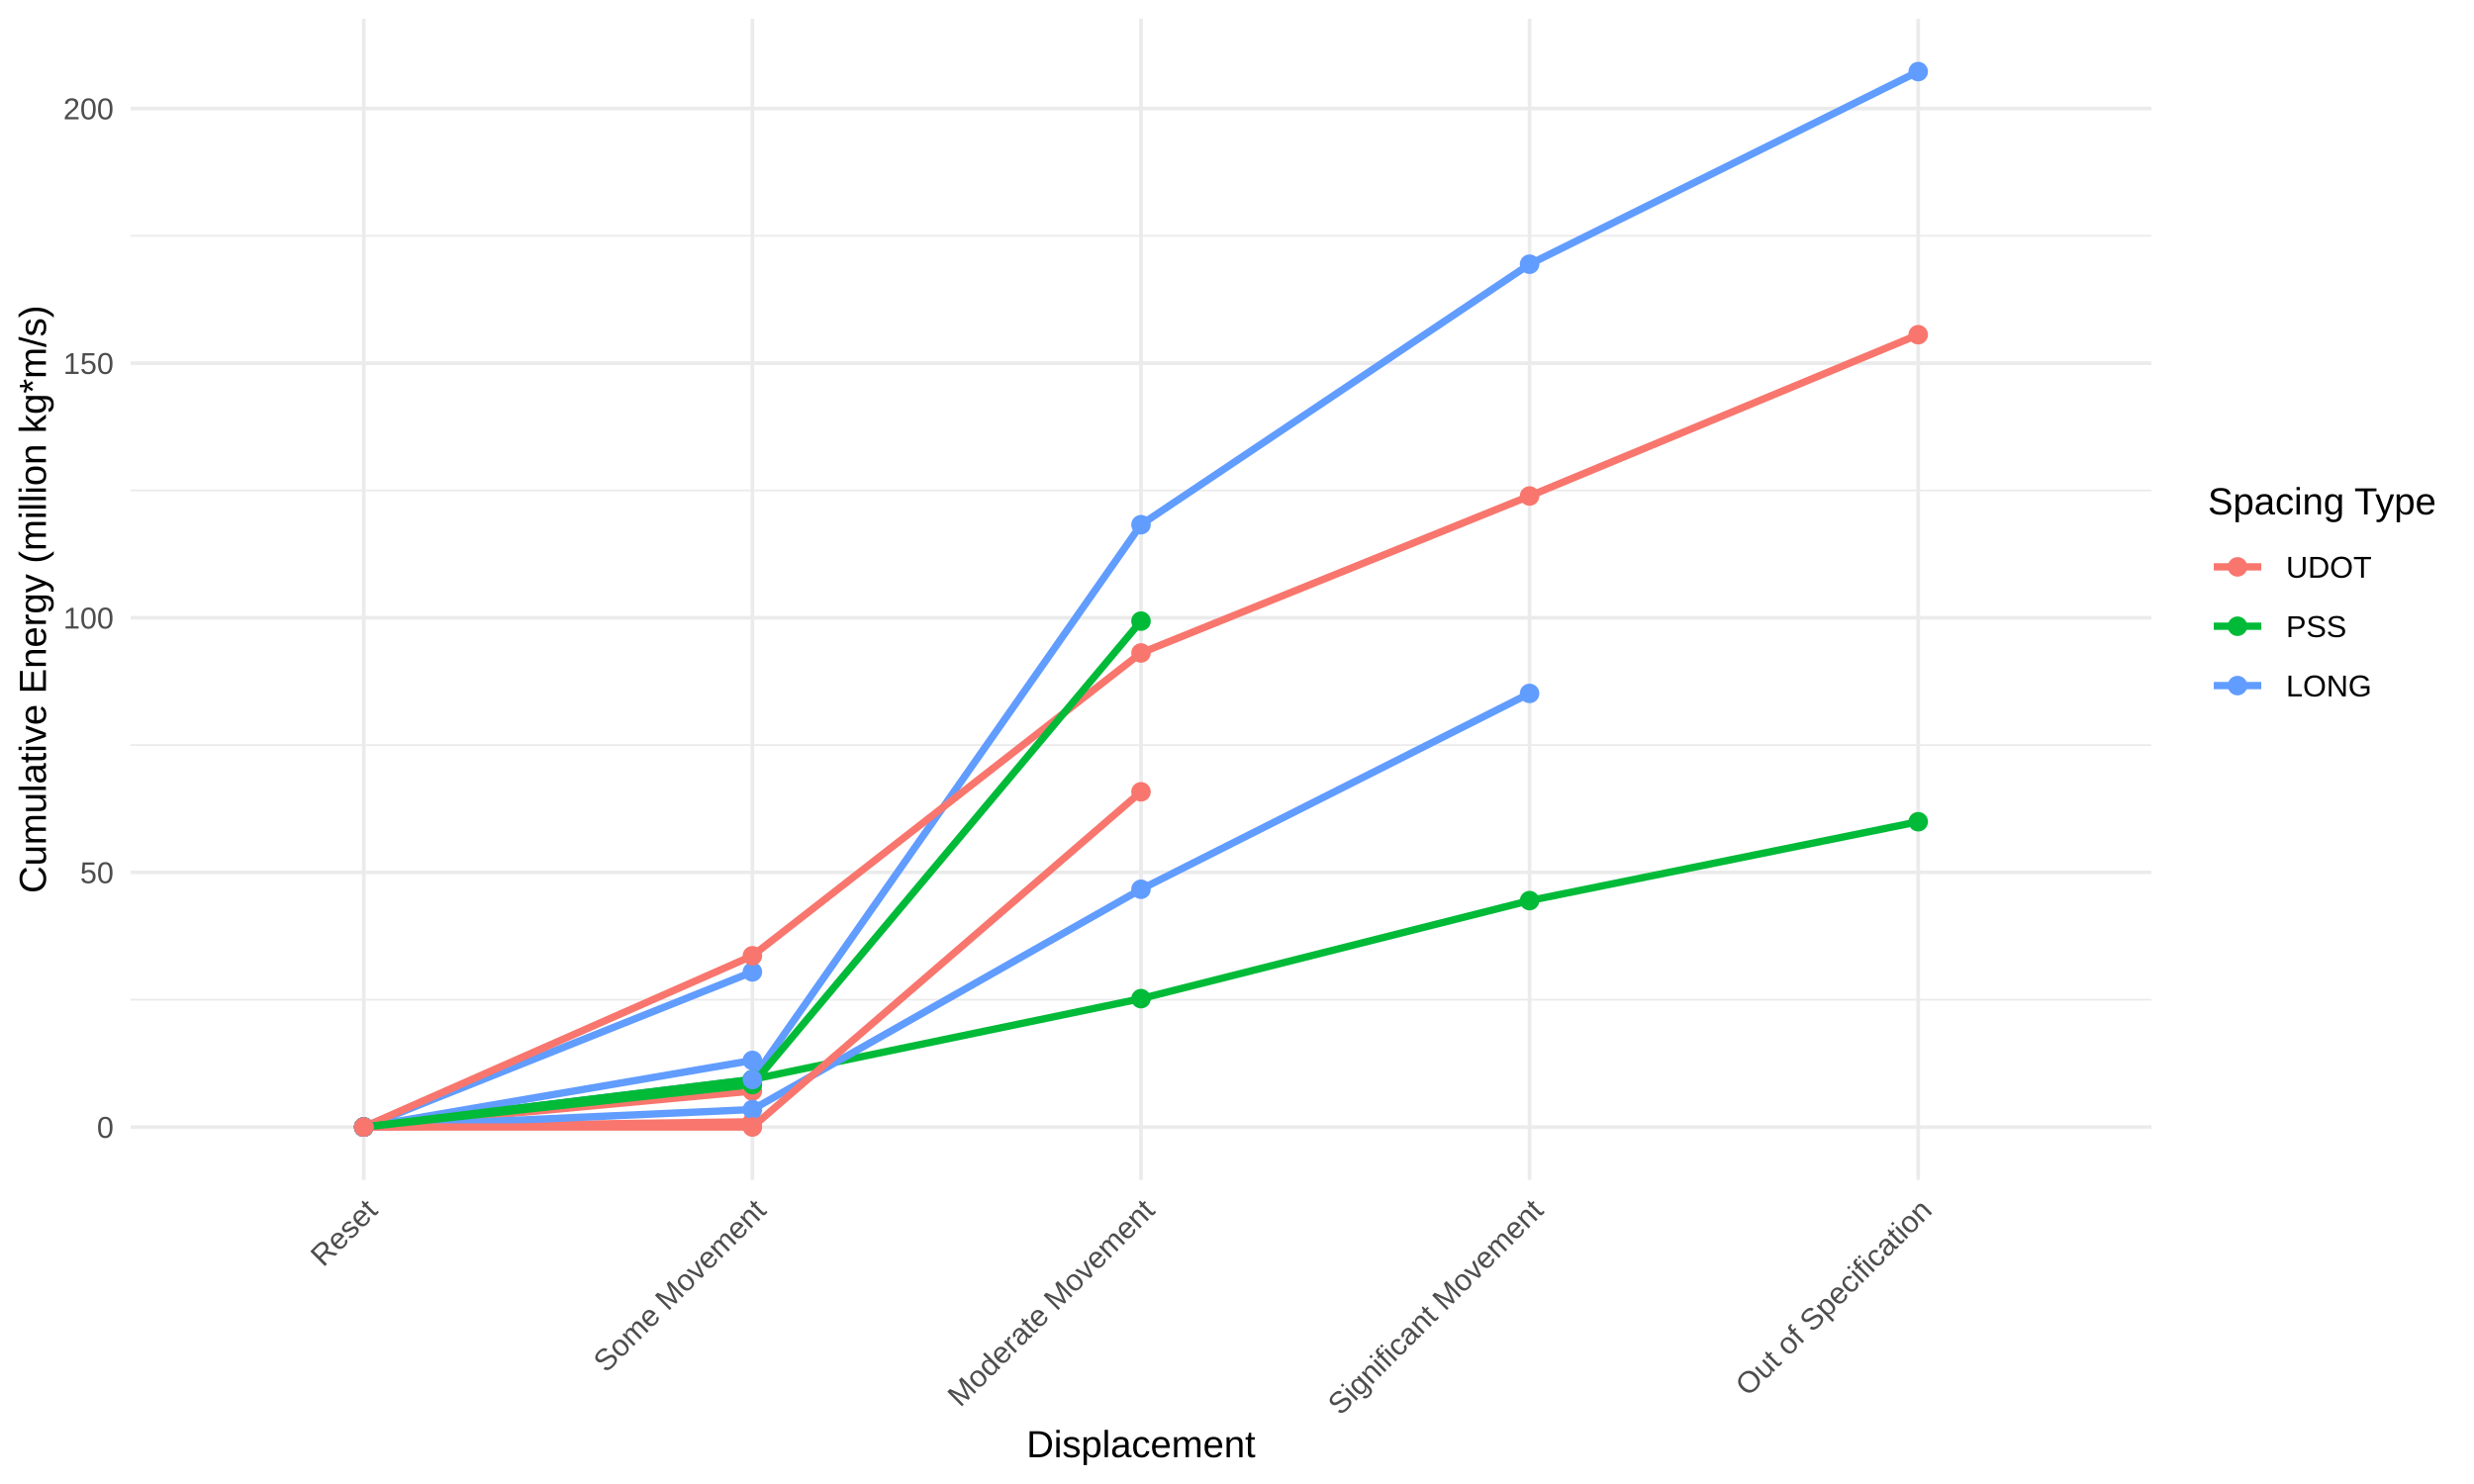
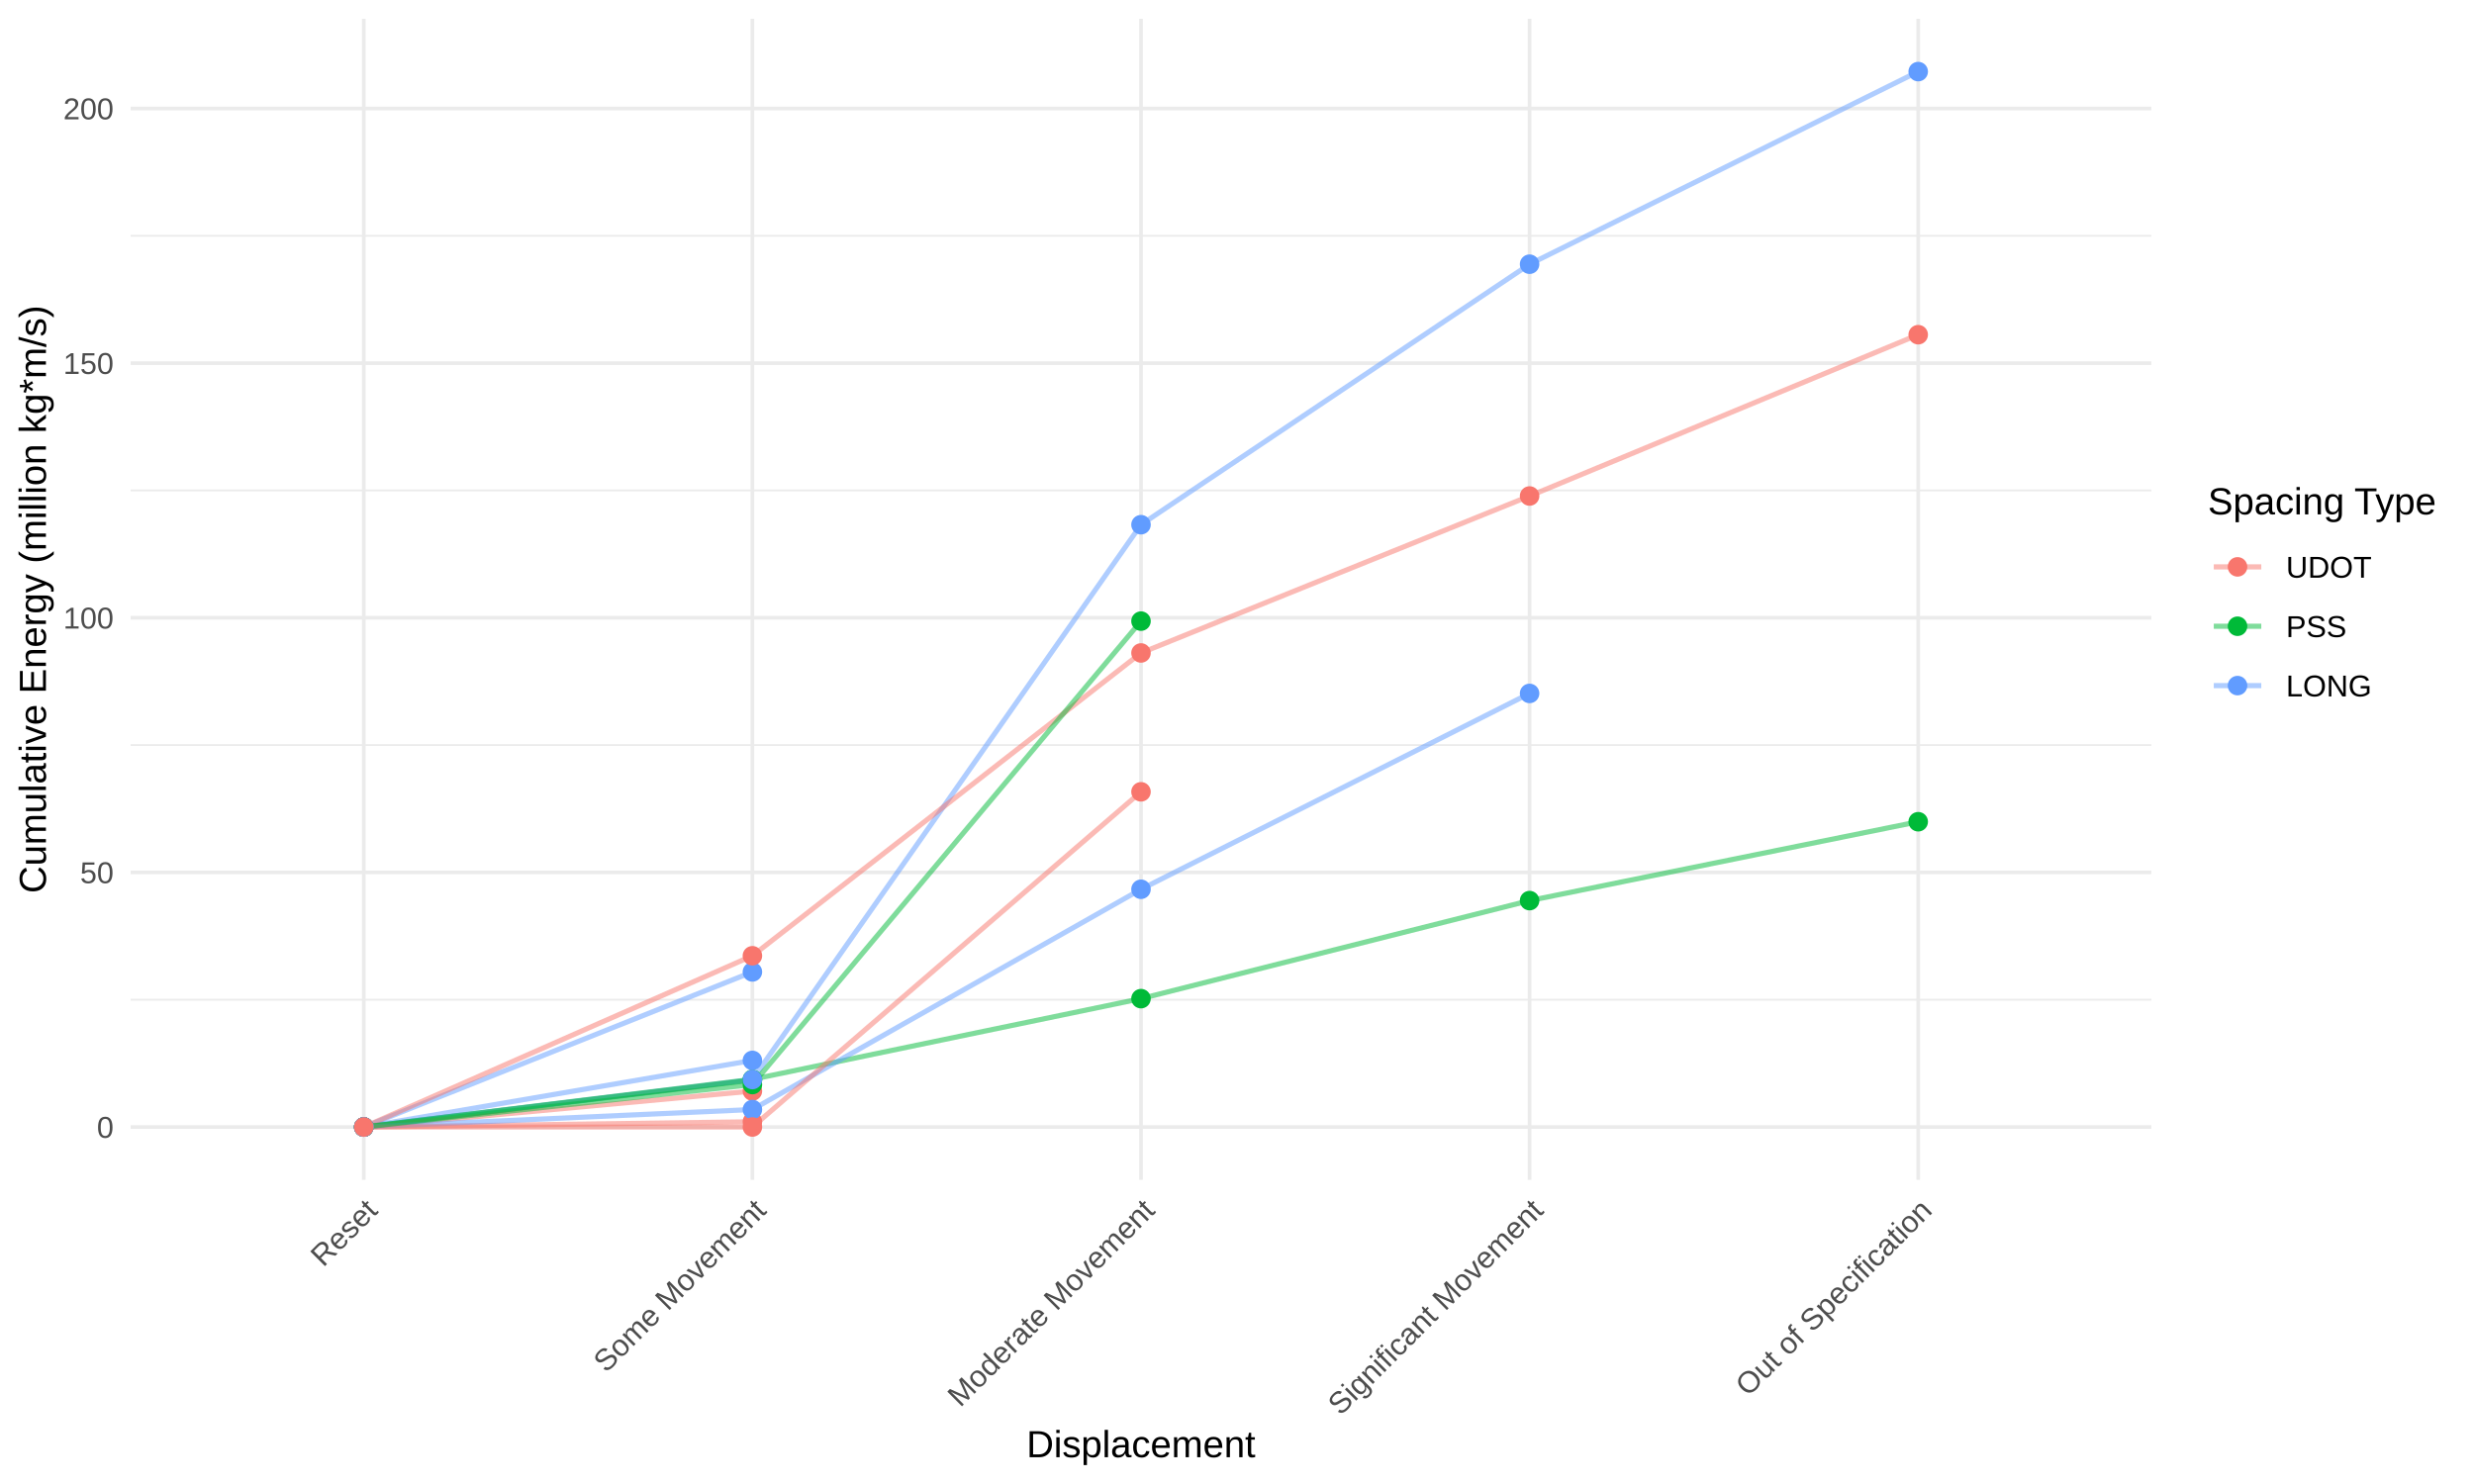
<svg xmlns="http://www.w3.org/2000/svg" width="720.00pt" height="432.00pt" viewBox="0 0 720.00 432.00">
  <g class="svglite">
    <defs>
      <style type="text/css">
    .svglite line, .svglite polyline, .svglite polygon, .svglite path, .svglite rect, .svglite circle {
      fill: none;
      stroke: #000000;
      stroke-linecap: round;
      stroke-linejoin: round;
      stroke-miterlimit: 10.00;
    }
    .svglite text {
      white-space: pre;
    }
    .svglite g.glyphgroup path {
      fill: inherit;
      stroke: none;
    }
  </style>
    </defs>
    <rect width="100%" height="100%" style="stroke: none; fill: #FFFFFF;" />
    <defs>
      <clipPath id="cpMC4wMHw3MjAuMDB8MC4wMHw0MzIuMDA=">
        <rect x="0.00" y="0.00" width="720.00" height="432.00" />
      </clipPath>
    </defs>
    <g clip-path="url(#cpMC4wMHw3MjAuMDB8MC4wMHw0MzIuMDA=)">
      <rect x="-0" y="0" width="720.00" height="432.00" style="stroke-width: 1.07; stroke: none; fill: #FFFFFF;" />
    </g>
    <defs>
      <clipPath id="cpMzguMDJ8NjI2LjEwfDUuNDh8MzQzLjQ0">
        <rect x="38.02" y="5.48" width="588.08" height="337.96" />
      </clipPath>
    </defs>
    <g clip-path="url(#cpMzguMDJ8NjI2LjEwfDUuNDh8MzQzLjQ0)">
      <polyline points="38.02,291.02 626.10,291.02 " style="stroke-width: 0.53; stroke: #EBEBEB; stroke-linecap: butt;" />
      <polyline points="38.02,216.89 626.10,216.89 " style="stroke-width: 0.53; stroke: #EBEBEB; stroke-linecap: butt;" />
      <polyline points="38.02,142.77 626.10,142.77 " style="stroke-width: 0.53; stroke: #EBEBEB; stroke-linecap: butt;" />
      <polyline points="38.02,68.65 626.10,68.65 " style="stroke-width: 0.53; stroke: #EBEBEB; stroke-linecap: butt;" />
      <polyline points="38.02,328.08 626.10,328.08 " style="stroke-width: 1.07; stroke: #EBEBEB; stroke-linecap: butt;" />
      <polyline points="38.02,253.95 626.10,253.95 " style="stroke-width: 1.07; stroke: #EBEBEB; stroke-linecap: butt;" />
      <polyline points="38.02,179.83 626.10,179.83 " style="stroke-width: 1.07; stroke: #EBEBEB; stroke-linecap: butt;" />
      <polyline points="38.02,105.71 626.10,105.71 " style="stroke-width: 1.07; stroke: #EBEBEB; stroke-linecap: butt;" />
      <polyline points="38.02,31.59 626.10,31.59 " style="stroke-width: 1.07; stroke: #EBEBEB; stroke-linecap: butt;" />
      <polyline points="105.87,343.44 105.87,5.48 " style="stroke-width: 1.07; stroke: #EBEBEB; stroke-linecap: butt;" />
      <polyline points="218.97,343.44 218.97,5.48 " style="stroke-width: 1.07; stroke: #EBEBEB; stroke-linecap: butt;" />
      <polyline points="332.06,343.44 332.06,5.48 " style="stroke-width: 1.07; stroke: #EBEBEB; stroke-linecap: butt;" />
      <polyline points="445.15,343.44 445.15,5.48 " style="stroke-width: 1.07; stroke: #EBEBEB; stroke-linecap: butt;" />
      <polyline points="558.25,343.44 558.25,5.48 " style="stroke-width: 1.07; stroke: #EBEBEB; stroke-linecap: butt;" />
-       <polyline points="105.87,328.08 218.97,326.55 " style="stroke-width: 2.13; stroke: #F8766D; stroke-linecap: butt;" />
-       <polyline points="105.87,328.08 218.97,282.93 " style="stroke-width: 2.13; stroke: #619CFF; stroke-linecap: butt;" />
-       <polyline points="105.87,328.08 218.97,314.40 " style="stroke-width: 2.13; stroke: #00BA38; stroke-linecap: butt;" />
-       <polyline points="105.87,328.08 218.97,314.26 332.06,152.74 445.15,76.91 558.25,20.84 " style="stroke-width: 2.13; stroke: #619CFF; stroke-linecap: butt;" />
-       <polyline points="105.87,328.08 218.97,308.69 " style="stroke-width: 2.13; stroke: #619CFF; stroke-linecap: butt;" />
-       <polyline points="105.87,328.08 218.97,278.23 332.06,190.08 445.15,144.39 558.25,97.43 " style="stroke-width: 2.13; stroke: #F8766D; stroke-linecap: butt;" />
-       <polyline points="105.87,328.08 218.97,317.61 " style="stroke-width: 2.13; stroke: #F8766D; stroke-linecap: butt;" />
-       <polyline points="105.87,328.08 218.97,314.20 332.06,290.71 445.15,262.17 558.25,239.21 " style="stroke-width: 2.13; stroke: #00BA38; stroke-linecap: butt;" />
-       <polyline points="105.87,328.08 218.97,322.99 332.06,258.87 445.15,201.86 " style="stroke-width: 2.13; stroke: #619CFF; stroke-linecap: butt;" />
-       <polyline points="105.87,328.08 218.97,328.08 332.06,230.50 " style="stroke-width: 2.13; stroke: #F8766D; stroke-linecap: butt;" />
-       <polyline points="105.87,328.08 218.97,315.72 332.06,180.81 " style="stroke-width: 2.13; stroke: #00BA38; stroke-linecap: butt;" />
+       <polyline points="105.87,328.08 218.97,326.55 " style="stroke-width: 1.49; stroke: #F8766D; stroke-opacity: 0.50; stroke-linecap: butt;" />
+       <polyline points="105.87,328.08 218.97,282.93 " style="stroke-width: 1.49; stroke: #619CFF; stroke-opacity: 0.50; stroke-linecap: butt;" />
+       <polyline points="105.87,328.08 218.97,314.40 " style="stroke-width: 1.49; stroke: #00BA38; stroke-opacity: 0.50; stroke-linecap: butt;" />
+       <polyline points="105.87,328.08 218.97,314.26 332.06,152.74 445.15,76.91 558.25,20.84 " style="stroke-width: 1.49; stroke: #619CFF; stroke-opacity: 0.50; stroke-linecap: butt;" />
+       <polyline points="105.87,328.08 218.97,308.69 " style="stroke-width: 1.49; stroke: #619CFF; stroke-opacity: 0.50; stroke-linecap: butt;" />
+       <polyline points="105.87,328.08 218.97,278.23 332.06,190.08 445.15,144.39 558.25,97.43 " style="stroke-width: 1.49; stroke: #F8766D; stroke-opacity: 0.50; stroke-linecap: butt;" />
+       <polyline points="105.87,328.08 218.97,317.61 " style="stroke-width: 1.49; stroke: #F8766D; stroke-opacity: 0.50; stroke-linecap: butt;" />
+       <polyline points="105.87,328.08 218.97,314.20 332.06,290.71 445.15,262.17 558.25,239.21 " style="stroke-width: 1.49; stroke: #00BA38; stroke-opacity: 0.50; stroke-linecap: butt;" />
+       <polyline points="105.87,328.08 218.97,322.99 332.06,258.87 445.15,201.86 " style="stroke-width: 1.49; stroke: #619CFF; stroke-opacity: 0.50; stroke-linecap: butt;" />
+       <polyline points="105.87,328.08 218.97,328.08 332.06,230.50 " style="stroke-width: 1.49; stroke: #F8766D; stroke-opacity: 0.50; stroke-linecap: butt;" />
+       <polyline points="105.87,328.08 218.97,315.72 332.06,180.81 " style="stroke-width: 1.49; stroke: #00BA38; stroke-opacity: 0.50; stroke-linecap: butt;" />
      <circle cx="105.87" cy="328.08" r="2.49" style="stroke-width: 0.71; stroke: #F8766D; fill: #F8766D;" />
      <circle cx="218.97" cy="317.61" r="2.49" style="stroke-width: 0.71; stroke: #F8766D; fill: #F8766D;" />
      <circle cx="105.87" cy="328.08" r="2.49" style="stroke-width: 0.71; stroke: #00BA38; fill: #00BA38;" />
      <circle cx="218.97" cy="314.20" r="2.49" style="stroke-width: 0.71; stroke: #00BA38; fill: #00BA38;" />
      <circle cx="332.06" cy="290.71" r="2.49" style="stroke-width: 0.71; stroke: #00BA38; fill: #00BA38;" />
      <circle cx="445.15" cy="262.17" r="2.49" style="stroke-width: 0.71; stroke: #00BA38; fill: #00BA38;" />
      <circle cx="558.25" cy="239.21" r="2.49" style="stroke-width: 0.71; stroke: #00BA38; fill: #00BA38;" />
      <circle cx="105.87" cy="328.08" r="2.49" style="stroke-width: 0.71; stroke: #F8766D; fill: #F8766D;" />
      <circle cx="218.97" cy="326.55" r="2.49" style="stroke-width: 0.71; stroke: #F8766D; fill: #F8766D;" />
      <circle cx="105.87" cy="328.08" r="2.49" style="stroke-width: 0.71; stroke: #619CFF; fill: #619CFF;" />
      <circle cx="218.97" cy="282.93" r="2.49" style="stroke-width: 0.71; stroke: #619CFF; fill: #619CFF;" />
      <circle cx="105.87" cy="328.08" r="2.49" style="stroke-width: 0.71; stroke: #619CFF; fill: #619CFF;" />
      <circle cx="218.97" cy="322.99" r="2.49" style="stroke-width: 0.71; stroke: #619CFF; fill: #619CFF;" />
      <circle cx="332.06" cy="258.87" r="2.49" style="stroke-width: 0.71; stroke: #619CFF; fill: #619CFF;" />
      <circle cx="445.15" cy="201.86" r="2.49" style="stroke-width: 0.71; stroke: #619CFF; fill: #619CFF;" />
      <circle cx="105.87" cy="328.08" r="2.49" style="stroke-width: 0.71; stroke: #F8766D; fill: #F8766D;" />
      <circle cx="218.97" cy="328.08" r="2.49" style="stroke-width: 0.71; stroke: #F8766D; fill: #F8766D;" />
      <circle cx="332.06" cy="230.50" r="2.49" style="stroke-width: 0.71; stroke: #F8766D; fill: #F8766D;" />
      <circle cx="105.87" cy="328.08" r="2.49" style="stroke-width: 0.71; stroke: #00BA38; fill: #00BA38;" />
      <circle cx="218.97" cy="315.72" r="2.49" style="stroke-width: 0.71; stroke: #00BA38; fill: #00BA38;" />
      <circle cx="332.06" cy="180.81" r="2.49" style="stroke-width: 0.71; stroke: #00BA38; fill: #00BA38;" />
      <circle cx="105.87" cy="328.08" r="2.49" style="stroke-width: 0.71; stroke: #00BA38; fill: #00BA38;" />
      <circle cx="218.97" cy="314.40" r="2.49" style="stroke-width: 0.71; stroke: #00BA38; fill: #00BA38;" />
      <circle cx="105.87" cy="328.08" r="2.49" style="stroke-width: 0.71; stroke: #619CFF; fill: #619CFF;" />
      <circle cx="218.97" cy="314.26" r="2.49" style="stroke-width: 0.71; stroke: #619CFF; fill: #619CFF;" />
      <circle cx="332.06" cy="152.74" r="2.49" style="stroke-width: 0.71; stroke: #619CFF; fill: #619CFF;" />
      <circle cx="445.15" cy="76.91" r="2.49" style="stroke-width: 0.71; stroke: #619CFF; fill: #619CFF;" />
      <circle cx="558.25" cy="20.84" r="2.49" style="stroke-width: 0.71; stroke: #619CFF; fill: #619CFF;" />
      <circle cx="105.87" cy="328.08" r="2.49" style="stroke-width: 0.71; stroke: #619CFF; fill: #619CFF;" />
      <circle cx="218.97" cy="308.69" r="2.49" style="stroke-width: 0.71; stroke: #619CFF; fill: #619CFF;" />
      <circle cx="105.87" cy="328.08" r="2.49" style="stroke-width: 0.71; stroke: #F8766D; fill: #F8766D;" />
      <circle cx="218.97" cy="278.23" r="2.49" style="stroke-width: 0.71; stroke: #F8766D; fill: #F8766D;" />
      <circle cx="332.06" cy="190.08" r="2.49" style="stroke-width: 0.71; stroke: #F8766D; fill: #F8766D;" />
      <circle cx="445.15" cy="144.39" r="2.49" style="stroke-width: 0.71; stroke: #F8766D; fill: #F8766D;" />
      <circle cx="558.25" cy="97.43" r="2.49" style="stroke-width: 0.71; stroke: #F8766D; fill: #F8766D;" />
    </g>
    <g clip-path="url(#cpMC4wMHw3MjAuMDB8MC4wMHw0MzIuMDA=)">
      <text x="33.09" y="331.23" text-anchor="end" style="font-size: 8.80px;fill: #4D4D4D; font-family: &quot;Arial&quot;;" textLength="4.89px" lengthAdjust="spacingAndGlyphs">0</text>
      <text x="33.09" y="257.10" text-anchor="end" style="font-size: 8.80px;fill: #4D4D4D; font-family: &quot;Arial&quot;;" textLength="9.78px" lengthAdjust="spacingAndGlyphs">50</text>
      <text x="33.09" y="182.98" text-anchor="end" style="font-size: 8.80px;fill: #4D4D4D; font-family: &quot;Arial&quot;;" textLength="14.67px" lengthAdjust="spacingAndGlyphs">100</text>
      <text x="33.09" y="108.86" text-anchor="end" style="font-size: 8.80px;fill: #4D4D4D; font-family: &quot;Arial&quot;;" textLength="14.67px" lengthAdjust="spacingAndGlyphs">150</text>
      <text x="33.09" y="34.74" text-anchor="end" style="font-size: 8.80px;fill: #4D4D4D; font-family: &quot;Arial&quot;;" textLength="14.67px" lengthAdjust="spacingAndGlyphs">200</text>
      <text transform="translate(110.33,352.82) rotate(-45)" text-anchor="end" style="font-size: 8.80px;fill: #4D4D4D; font-family: &quot;Arial&quot;;" textLength="22.98px" lengthAdjust="spacingAndGlyphs">Reset</text>
      <text transform="translate(223.42,352.82) rotate(-45)" text-anchor="end" style="font-size: 8.80px;fill: #4D4D4D; font-family: &quot;Arial&quot;;" textLength="66.48px" lengthAdjust="spacingAndGlyphs">Some Movement</text>
      <text transform="translate(336.52,352.82) rotate(-45)" text-anchor="end" style="font-size: 8.80px;fill: #4D4D4D; font-family: &quot;Arial&quot;;" textLength="80.64px" lengthAdjust="spacingAndGlyphs">Moderate Movement</text>
      <text transform="translate(449.61,352.82) rotate(-45)" text-anchor="end" style="font-size: 8.80px;fill: #4D4D4D; font-family: &quot;Arial&quot;;" textLength="84.08px" lengthAdjust="spacingAndGlyphs">Significant Movement</text>
      <text transform="translate(562.70,352.82) rotate(-45)" text-anchor="end" style="font-size: 8.80px;fill: #4D4D4D; font-family: &quot;Arial&quot;;" textLength="76.25px" lengthAdjust="spacingAndGlyphs">Out of Specification</text>
      <text x="332.06" y="424.20" text-anchor="middle" style="font-size: 11.00px; font-family: &quot;Arial&quot;;" textLength="66.66px" lengthAdjust="spacingAndGlyphs">Displacement</text>
      <text transform="translate(13.36,174.46) rotate(-90)" text-anchor="middle" style="font-size: 11.00px; font-family: &quot;Arial&quot;;" textLength="174.25px" lengthAdjust="spacingAndGlyphs"> Cumulative Energy (million kg*m/s)</text>
      <text x="642.54" y="149.74" style="font-size: 11.00px; font-family: &quot;Arial&quot;;" textLength="66.50px" lengthAdjust="spacingAndGlyphs">Spacing Type</text>
-       <line x1="644.27" y1="165.02" x2="658.09" y2="165.02" style="stroke-width: 2.13; stroke: #F8766D; stroke-linecap: butt;" />
+       <line x1="644.27" y1="165.02" x2="658.09" y2="165.02" style="stroke-width: 1.49; stroke: #F8766D; stroke-opacity: 0.50; stroke-linecap: butt;" />
      <circle cx="651.18" cy="165.02" r="2.49" style="stroke-width: 0.71; stroke: #F8766D; fill: #F8766D;" />
-       <line x1="644.27" y1="182.30" x2="658.09" y2="182.30" style="stroke-width: 2.13; stroke: #00BA38; stroke-linecap: butt;" />
+       <line x1="644.27" y1="182.30" x2="658.09" y2="182.30" style="stroke-width: 1.49; stroke: #00BA38; stroke-opacity: 0.50; stroke-linecap: butt;" />
      <circle cx="651.18" cy="182.30" r="2.49" style="stroke-width: 0.71; stroke: #00BA38; fill: #00BA38;" />
-       <line x1="644.27" y1="199.58" x2="658.09" y2="199.58" style="stroke-width: 2.13; stroke: #619CFF; stroke-linecap: butt;" />
+       <line x1="644.27" y1="199.58" x2="658.09" y2="199.58" style="stroke-width: 1.49; stroke: #619CFF; stroke-opacity: 0.50; stroke-linecap: butt;" />
      <circle cx="651.18" cy="199.58" r="2.49" style="stroke-width: 0.71; stroke: #619CFF; fill: #619CFF;" />
      <text x="665.30" y="168.17" style="font-size: 8.80px; font-family: &quot;Arial&quot;;" textLength="24.94px" lengthAdjust="spacingAndGlyphs">UDOT</text>
      <text x="665.30" y="185.45" style="font-size: 8.80px; font-family: &quot;Arial&quot;;" textLength="17.62px" lengthAdjust="spacingAndGlyphs">PSS</text>
      <text x="665.30" y="202.73" style="font-size: 8.80px; font-family: &quot;Arial&quot;;" textLength="24.94px" lengthAdjust="spacingAndGlyphs">LONG</text>
    </g>
  </g>
</svg>
